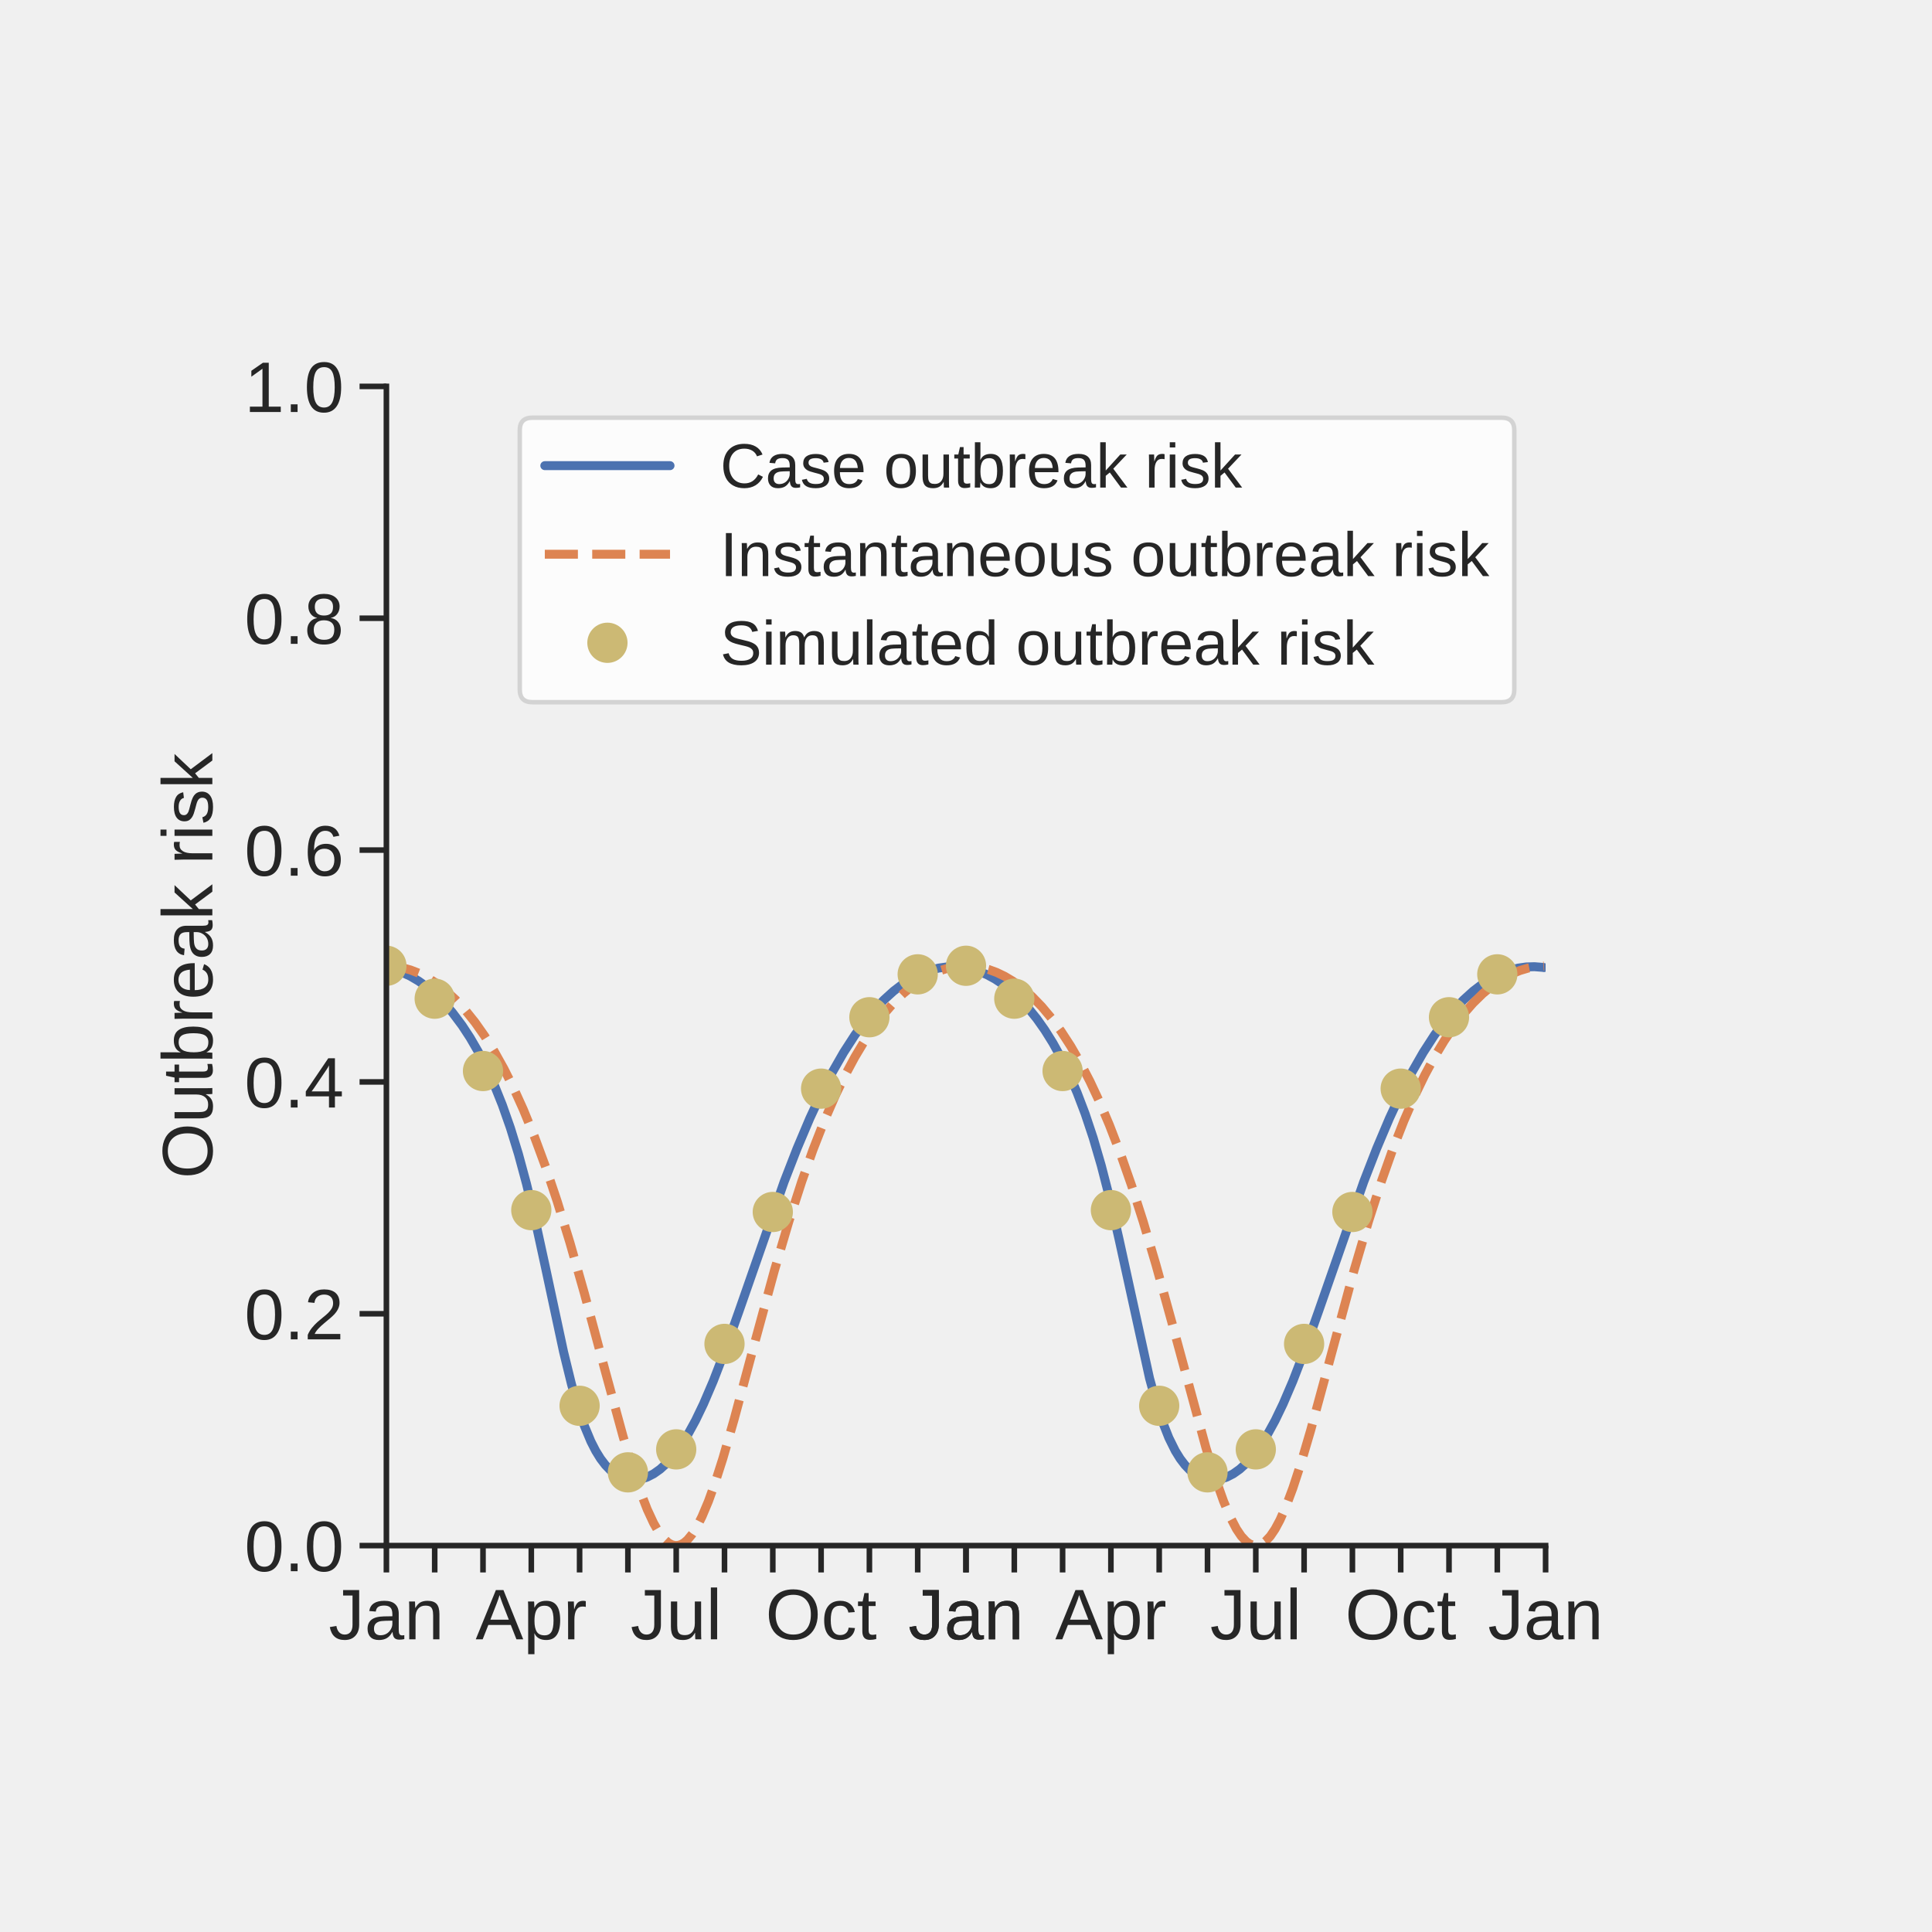
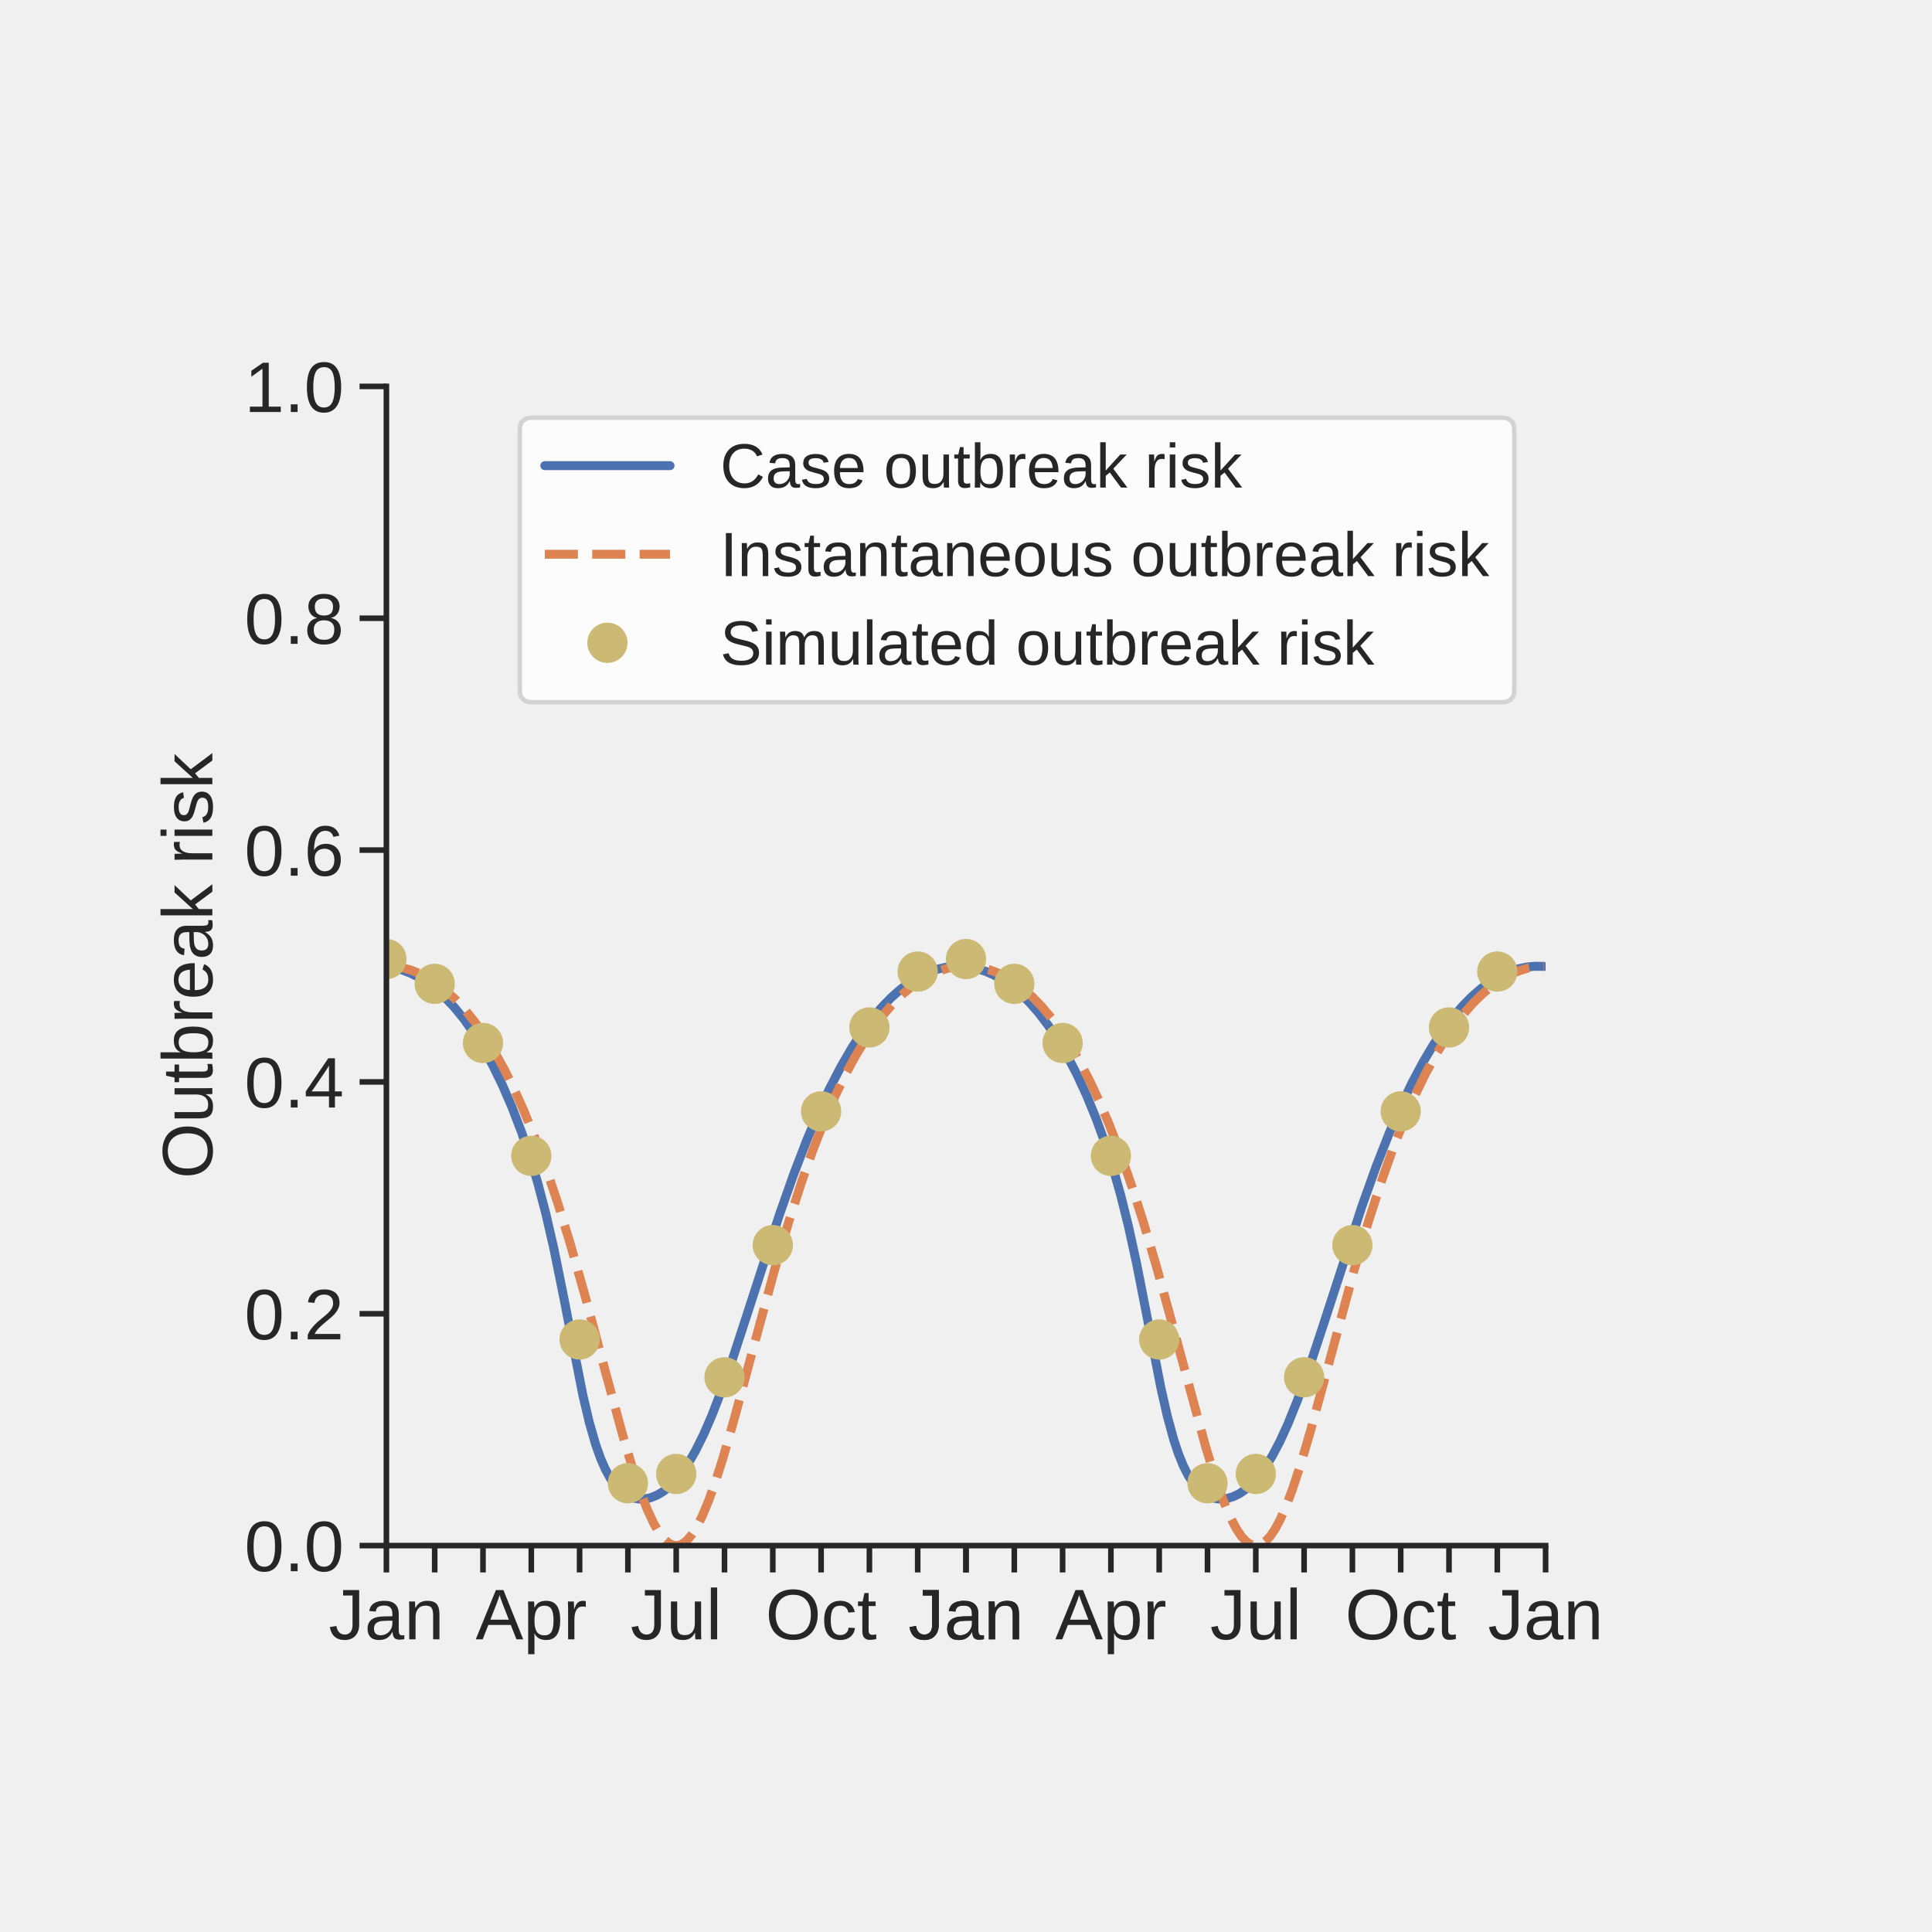
<svg xmlns="http://www.w3.org/2000/svg" xmlns:xlink="http://www.w3.org/1999/xlink" width="432pt" height="432pt" viewBox="0 0 432 432" version="1.1">
  <defs>
    <style type="text/css">*{stroke-linejoin: round; stroke-linecap: butt}</style>
  </defs>
  <g id="figure_1">
    <g id="patch_1">
      <path d="M 0 432  L 432 432  L 432 0  L 0 0  L 0 432  z " style="fill: none" />
    </g>
    <g id="axes_1">
      <g id="patch_2">
        <path d="M 86.4 345.6  L 345.6 345.6  L 345.6 86.4  L 86.4 86.4  L 86.4 345.6  z " style="fill: none" />
      </g>
      <g id="matplotlib.axis_1">
        <g id="xtick_1">
          <g id="line2d_1">
            <defs>
-               <path id="m4206168d63" d="M 0 0  L 0 6  " style="stroke: #262626; stroke-width: 1.25" />
+               <path id="m7b2ea4bc69" d="M 0 0  L 0 6  " style="stroke: #262626; stroke-width: 1.25" />
            </defs>
            <g>
-               <use xlink:href="#m4206168d63" x="86.4" y="345.6" style="fill: #262626; stroke: #262626; stroke-width: 1.25" />
+               <use xlink:href="#m7b2ea4bc69" x="86.4" y="345.6" style="fill: #262626; stroke: #262626; stroke-width: 1.25" />
            </g>
          </g>
          <g id="text_1">
            <text style="fill: #262626; font: 16px 'Arial', 'DejaVu Sans', 'Liberation Sans', 'Bitstream Vera Sans', sans-serif; text-anchor: middle" x="86.4" y="366.553" transform="rotate(-0 86.4 366.5525)">Jan</text>
          </g>
        </g>
        <g id="xtick_2">
          <g id="line2d_2">
            <g>
-               <use xlink:href="#m4206168d63" x="97.2" y="345.6" style="fill: #262626; stroke: #262626; stroke-width: 1.25" />
+               <use xlink:href="#m7b2ea4bc69" x="97.2" y="345.6" style="fill: #262626; stroke: #262626; stroke-width: 1.25" />
            </g>
          </g>
        </g>
        <g id="xtick_3">
          <g id="line2d_3">
            <g>
-               <use xlink:href="#m4206168d63" x="108" y="345.6" style="fill: #262626; stroke: #262626; stroke-width: 1.25" />
+               <use xlink:href="#m7b2ea4bc69" x="108" y="345.6" style="fill: #262626; stroke: #262626; stroke-width: 1.25" />
            </g>
          </g>
        </g>
        <g id="xtick_4">
          <g id="line2d_4">
            <g>
-               <use xlink:href="#m4206168d63" x="118.8" y="345.6" style="fill: #262626; stroke: #262626; stroke-width: 1.25" />
+               <use xlink:href="#m7b2ea4bc69" x="118.8" y="345.6" style="fill: #262626; stroke: #262626; stroke-width: 1.25" />
            </g>
          </g>
          <g id="text_2">
            <text style="fill: #262626; font: 16px 'Arial', 'DejaVu Sans', 'Liberation Sans', 'Bitstream Vera Sans', sans-serif; text-anchor: middle" x="118.8" y="366.553" transform="rotate(-0 118.8 366.5525)">Apr</text>
          </g>
        </g>
        <g id="xtick_5">
          <g id="line2d_5">
            <g>
-               <use xlink:href="#m4206168d63" x="129.6" y="345.6" style="fill: #262626; stroke: #262626; stroke-width: 1.25" />
+               <use xlink:href="#m7b2ea4bc69" x="129.6" y="345.6" style="fill: #262626; stroke: #262626; stroke-width: 1.25" />
            </g>
          </g>
        </g>
        <g id="xtick_6">
          <g id="line2d_6">
            <g>
-               <use xlink:href="#m4206168d63" x="140.4" y="345.6" style="fill: #262626; stroke: #262626; stroke-width: 1.25" />
+               <use xlink:href="#m7b2ea4bc69" x="140.4" y="345.6" style="fill: #262626; stroke: #262626; stroke-width: 1.25" />
            </g>
          </g>
        </g>
        <g id="xtick_7">
          <g id="line2d_7">
            <g>
-               <use xlink:href="#m4206168d63" x="151.2" y="345.6" style="fill: #262626; stroke: #262626; stroke-width: 1.25" />
+               <use xlink:href="#m7b2ea4bc69" x="151.2" y="345.6" style="fill: #262626; stroke: #262626; stroke-width: 1.25" />
            </g>
          </g>
          <g id="text_3">
            <text style="fill: #262626; font: 16px 'Arial', 'DejaVu Sans', 'Liberation Sans', 'Bitstream Vera Sans', sans-serif; text-anchor: middle" x="151.2" y="366.553" transform="rotate(-0 151.2 366.5525)">Jul</text>
          </g>
        </g>
        <g id="xtick_8">
          <g id="line2d_8">
            <g>
-               <use xlink:href="#m4206168d63" x="162" y="345.6" style="fill: #262626; stroke: #262626; stroke-width: 1.25" />
+               <use xlink:href="#m7b2ea4bc69" x="162" y="345.6" style="fill: #262626; stroke: #262626; stroke-width: 1.25" />
            </g>
          </g>
        </g>
        <g id="xtick_9">
          <g id="line2d_9">
            <g>
-               <use xlink:href="#m4206168d63" x="172.8" y="345.6" style="fill: #262626; stroke: #262626; stroke-width: 1.25" />
+               <use xlink:href="#m7b2ea4bc69" x="172.8" y="345.6" style="fill: #262626; stroke: #262626; stroke-width: 1.25" />
            </g>
          </g>
        </g>
        <g id="xtick_10">
          <g id="line2d_10">
            <g>
-               <use xlink:href="#m4206168d63" x="183.6" y="345.6" style="fill: #262626; stroke: #262626; stroke-width: 1.25" />
+               <use xlink:href="#m7b2ea4bc69" x="183.6" y="345.6" style="fill: #262626; stroke: #262626; stroke-width: 1.25" />
            </g>
          </g>
          <g id="text_4">
            <text style="fill: #262626; font: 16px 'Arial', 'DejaVu Sans', 'Liberation Sans', 'Bitstream Vera Sans', sans-serif; text-anchor: middle" x="183.6" y="366.553" transform="rotate(-0 183.6 366.5525)">Oct</text>
          </g>
        </g>
        <g id="xtick_11">
          <g id="line2d_11">
            <g>
-               <use xlink:href="#m4206168d63" x="194.4" y="345.6" style="fill: #262626; stroke: #262626; stroke-width: 1.25" />
+               <use xlink:href="#m7b2ea4bc69" x="194.4" y="345.6" style="fill: #262626; stroke: #262626; stroke-width: 1.25" />
            </g>
          </g>
        </g>
        <g id="xtick_12">
          <g id="line2d_12">
            <g>
-               <use xlink:href="#m4206168d63" x="205.2" y="345.6" style="fill: #262626; stroke: #262626; stroke-width: 1.25" />
+               <use xlink:href="#m7b2ea4bc69" x="205.2" y="345.6" style="fill: #262626; stroke: #262626; stroke-width: 1.25" />
            </g>
          </g>
        </g>
        <g id="xtick_13">
          <g id="line2d_13">
            <g>
-               <use xlink:href="#m4206168d63" x="216" y="345.6" style="fill: #262626; stroke: #262626; stroke-width: 1.25" />
+               <use xlink:href="#m7b2ea4bc69" x="216" y="345.6" style="fill: #262626; stroke: #262626; stroke-width: 1.25" />
            </g>
          </g>
          <g id="text_5">
            <text style="fill: #262626; font: 16px 'Arial', 'DejaVu Sans', 'Liberation Sans', 'Bitstream Vera Sans', sans-serif; text-anchor: middle" x="216" y="366.553" transform="rotate(-0 216 366.5525)">Jan</text>
          </g>
        </g>
        <g id="xtick_14">
          <g id="line2d_14">
            <g>
-               <use xlink:href="#m4206168d63" x="216" y="345.6" style="fill: #262626; stroke: #262626; stroke-width: 1.25" />
+               <use xlink:href="#m7b2ea4bc69" x="216" y="345.6" style="fill: #262626; stroke: #262626; stroke-width: 1.25" />
            </g>
          </g>
          <g id="text_6">
            <text style="fill: #262626; font: 16px 'Arial', 'DejaVu Sans', 'Liberation Sans', 'Bitstream Vera Sans', sans-serif; text-anchor: middle" x="216" y="366.553" transform="rotate(-0 216 366.5525)">Jan</text>
          </g>
        </g>
        <g id="xtick_15">
          <g id="line2d_15">
            <g>
-               <use xlink:href="#m4206168d63" x="226.8" y="345.6" style="fill: #262626; stroke: #262626; stroke-width: 1.25" />
+               <use xlink:href="#m7b2ea4bc69" x="226.8" y="345.6" style="fill: #262626; stroke: #262626; stroke-width: 1.25" />
            </g>
          </g>
        </g>
        <g id="xtick_16">
          <g id="line2d_16">
            <g>
-               <use xlink:href="#m4206168d63" x="237.6" y="345.6" style="fill: #262626; stroke: #262626; stroke-width: 1.25" />
+               <use xlink:href="#m7b2ea4bc69" x="237.6" y="345.6" style="fill: #262626; stroke: #262626; stroke-width: 1.25" />
            </g>
          </g>
        </g>
        <g id="xtick_17">
          <g id="line2d_17">
            <g>
-               <use xlink:href="#m4206168d63" x="248.4" y="345.6" style="fill: #262626; stroke: #262626; stroke-width: 1.25" />
+               <use xlink:href="#m7b2ea4bc69" x="248.4" y="345.6" style="fill: #262626; stroke: #262626; stroke-width: 1.25" />
            </g>
          </g>
          <g id="text_7">
            <text style="fill: #262626; font: 16px 'Arial', 'DejaVu Sans', 'Liberation Sans', 'Bitstream Vera Sans', sans-serif; text-anchor: middle" x="248.4" y="366.553" transform="rotate(-0 248.4 366.5525)">Apr</text>
          </g>
        </g>
        <g id="xtick_18">
          <g id="line2d_18">
            <g>
-               <use xlink:href="#m4206168d63" x="259.2" y="345.6" style="fill: #262626; stroke: #262626; stroke-width: 1.25" />
+               <use xlink:href="#m7b2ea4bc69" x="259.2" y="345.6" style="fill: #262626; stroke: #262626; stroke-width: 1.25" />
            </g>
          </g>
        </g>
        <g id="xtick_19">
          <g id="line2d_19">
            <g>
-               <use xlink:href="#m4206168d63" x="270" y="345.6" style="fill: #262626; stroke: #262626; stroke-width: 1.25" />
+               <use xlink:href="#m7b2ea4bc69" x="270" y="345.6" style="fill: #262626; stroke: #262626; stroke-width: 1.25" />
            </g>
          </g>
        </g>
        <g id="xtick_20">
          <g id="line2d_20">
            <g>
-               <use xlink:href="#m4206168d63" x="280.8" y="345.6" style="fill: #262626; stroke: #262626; stroke-width: 1.25" />
+               <use xlink:href="#m7b2ea4bc69" x="280.8" y="345.6" style="fill: #262626; stroke: #262626; stroke-width: 1.25" />
            </g>
          </g>
          <g id="text_8">
            <text style="fill: #262626; font: 16px 'Arial', 'DejaVu Sans', 'Liberation Sans', 'Bitstream Vera Sans', sans-serif; text-anchor: middle" x="280.8" y="366.553" transform="rotate(-0 280.8 366.5525)">Jul</text>
          </g>
        </g>
        <g id="xtick_21">
          <g id="line2d_21">
            <g>
-               <use xlink:href="#m4206168d63" x="291.6" y="345.6" style="fill: #262626; stroke: #262626; stroke-width: 1.25" />
+               <use xlink:href="#m7b2ea4bc69" x="291.6" y="345.6" style="fill: #262626; stroke: #262626; stroke-width: 1.25" />
            </g>
          </g>
        </g>
        <g id="xtick_22">
          <g id="line2d_22">
            <g>
-               <use xlink:href="#m4206168d63" x="302.4" y="345.6" style="fill: #262626; stroke: #262626; stroke-width: 1.25" />
+               <use xlink:href="#m7b2ea4bc69" x="302.4" y="345.6" style="fill: #262626; stroke: #262626; stroke-width: 1.25" />
            </g>
          </g>
        </g>
        <g id="xtick_23">
          <g id="line2d_23">
            <g>
-               <use xlink:href="#m4206168d63" x="313.2" y="345.6" style="fill: #262626; stroke: #262626; stroke-width: 1.25" />
+               <use xlink:href="#m7b2ea4bc69" x="313.2" y="345.6" style="fill: #262626; stroke: #262626; stroke-width: 1.25" />
            </g>
          </g>
          <g id="text_9">
            <text style="fill: #262626; font: 16px 'Arial', 'DejaVu Sans', 'Liberation Sans', 'Bitstream Vera Sans', sans-serif; text-anchor: middle" x="313.2" y="366.553" transform="rotate(-0 313.2 366.5525)">Oct</text>
          </g>
        </g>
        <g id="xtick_24">
          <g id="line2d_24">
            <g>
-               <use xlink:href="#m4206168d63" x="324" y="345.6" style="fill: #262626; stroke: #262626; stroke-width: 1.25" />
+               <use xlink:href="#m7b2ea4bc69" x="324" y="345.6" style="fill: #262626; stroke: #262626; stroke-width: 1.25" />
            </g>
          </g>
        </g>
        <g id="xtick_25">
          <g id="line2d_25">
            <g>
-               <use xlink:href="#m4206168d63" x="334.8" y="345.6" style="fill: #262626; stroke: #262626; stroke-width: 1.25" />
+               <use xlink:href="#m7b2ea4bc69" x="334.8" y="345.6" style="fill: #262626; stroke: #262626; stroke-width: 1.25" />
            </g>
          </g>
        </g>
        <g id="xtick_26">
          <g id="line2d_26">
            <g>
-               <use xlink:href="#m4206168d63" x="345.6" y="345.6" style="fill: #262626; stroke: #262626; stroke-width: 1.25" />
+               <use xlink:href="#m7b2ea4bc69" x="345.6" y="345.6" style="fill: #262626; stroke: #262626; stroke-width: 1.25" />
            </g>
          </g>
          <g id="text_10">
            <text style="fill: #262626; font: 16px 'Arial', 'DejaVu Sans', 'Liberation Sans', 'Bitstream Vera Sans', sans-serif; text-anchor: middle" x="345.6" y="366.553" transform="rotate(-0 345.6 366.5525)">Jan</text>
          </g>
        </g>
        <g id="text_11">
          <text style="fill: #262626; font: 16px 'Arial', 'DejaVu Sans', 'Liberation Sans', 'Bitstream Vera Sans', sans-serif; text-anchor: middle" x="216" y="385.185" transform="rotate(-0 216 385.185)"> </text>
        </g>
      </g>
      <g id="matplotlib.axis_2">
        <g id="ytick_1">
          <g id="line2d_27">
            <defs>
-               <path id="m5a2a1a18cb" d="M 0 0  L -6 0  " style="stroke: #262626; stroke-width: 1.25" />
+               <path id="md8ca01a8dc" d="M 0 0  L -6 0  " style="stroke: #262626; stroke-width: 1.25" />
            </defs>
            <g>
-               <use xlink:href="#m5a2a1a18cb" x="86.4" y="345.6" style="fill: #262626; stroke: #262626; stroke-width: 1.25" />
+               <use xlink:href="#md8ca01a8dc" x="86.4" y="345.6" style="fill: #262626; stroke: #262626; stroke-width: 1.25" />
            </g>
          </g>
          <g id="text_12">
            <text style="fill: #262626; font: 16px 'Arial', 'DejaVu Sans', 'Liberation Sans', 'Bitstream Vera Sans', sans-serif; text-anchor: end" x="76.9" y="351.326" transform="rotate(-0 76.9 351.3263)">0.0</text>
          </g>
        </g>
        <g id="ytick_2">
          <g id="line2d_28">
            <g>
-               <use xlink:href="#m5a2a1a18cb" x="86.4" y="293.76" style="fill: #262626; stroke: #262626; stroke-width: 1.25" />
+               <use xlink:href="#md8ca01a8dc" x="86.4" y="293.76" style="fill: #262626; stroke: #262626; stroke-width: 1.25" />
            </g>
          </g>
          <g id="text_13">
            <text style="fill: #262626; font: 16px 'Arial', 'DejaVu Sans', 'Liberation Sans', 'Bitstream Vera Sans', sans-serif; text-anchor: end" x="76.9" y="299.486" transform="rotate(-0 76.9 299.4862)">0.2</text>
          </g>
        </g>
        <g id="ytick_3">
          <g id="line2d_29">
            <g>
-               <use xlink:href="#m5a2a1a18cb" x="86.4" y="241.92" style="fill: #262626; stroke: #262626; stroke-width: 1.25" />
+               <use xlink:href="#md8ca01a8dc" x="86.4" y="241.92" style="fill: #262626; stroke: #262626; stroke-width: 1.25" />
            </g>
          </g>
          <g id="text_14">
            <text style="fill: #262626; font: 16px 'Arial', 'DejaVu Sans', 'Liberation Sans', 'Bitstream Vera Sans', sans-serif; text-anchor: end" x="76.9" y="247.646" transform="rotate(-0 76.9 247.6463)">0.4</text>
          </g>
        </g>
        <g id="ytick_4">
          <g id="line2d_30">
            <g>
-               <use xlink:href="#m5a2a1a18cb" x="86.4" y="190.08" style="fill: #262626; stroke: #262626; stroke-width: 1.25" />
+               <use xlink:href="#md8ca01a8dc" x="86.4" y="190.08" style="fill: #262626; stroke: #262626; stroke-width: 1.25" />
            </g>
          </g>
          <g id="text_15">
            <text style="fill: #262626; font: 16px 'Arial', 'DejaVu Sans', 'Liberation Sans', 'Bitstream Vera Sans', sans-serif; text-anchor: end" x="76.9" y="195.806" transform="rotate(-0 76.9 195.8063)">0.6</text>
          </g>
        </g>
        <g id="ytick_5">
          <g id="line2d_31">
            <g>
-               <use xlink:href="#m5a2a1a18cb" x="86.4" y="138.24" style="fill: #262626; stroke: #262626; stroke-width: 1.25" />
+               <use xlink:href="#md8ca01a8dc" x="86.4" y="138.24" style="fill: #262626; stroke: #262626; stroke-width: 1.25" />
            </g>
          </g>
          <g id="text_16">
            <text style="fill: #262626; font: 16px 'Arial', 'DejaVu Sans', 'Liberation Sans', 'Bitstream Vera Sans', sans-serif; text-anchor: end" x="76.9" y="143.966" transform="rotate(-0 76.9 143.9663)">0.8</text>
          </g>
        </g>
        <g id="ytick_6">
          <g id="line2d_32">
            <g>
-               <use xlink:href="#m5a2a1a18cb" x="86.4" y="86.4" style="fill: #262626; stroke: #262626; stroke-width: 1.25" />
+               <use xlink:href="#md8ca01a8dc" x="86.4" y="86.4" style="fill: #262626; stroke: #262626; stroke-width: 1.25" />
            </g>
          </g>
          <g id="text_17">
            <text style="fill: #262626; font: 16px 'Arial', 'DejaVu Sans', 'Liberation Sans', 'Bitstream Vera Sans', sans-serif; text-anchor: end" x="76.9" y="92.126" transform="rotate(-0 76.9 92.12625)">1.0</text>
          </g>
        </g>
        <g id="text_18">
          <text style="fill: #262626; font: 16px 'Arial', 'DejaVu Sans', 'Liberation Sans', 'Bitstream Vera Sans', sans-serif; text-anchor: middle" x="47.48" y="216" transform="rotate(-90 47.48 216)">Outbreak risk</text>
        </g>
      </g>
      <g id="line2d_33">
-         <path d="M 86.4 216.409  L 88.2 216.833  L 90 217.463  L 91.8 218.304  L 93.6 219.363  L 95.4 220.648  L 97.2 222.168  L 99 223.936  L 101.16 226.407  L 103.32 229.289  L 105.12 232.037  L 106.92 235.136  L 108.72 238.631  L 110.52 242.583  L 112.32 247.07  L 114.12 252.185  L 115.92 258.03  L 117.72 264.683  L 119.52 272.155  L 122.04 283.724  L 126 302.22  L 127.8 309.562  L 129.24 314.607  L 130.68 318.847  L 132.12 322.301  L 133.2 324.414  L 134.28 326.16  L 135.36 327.576  L 136.44 328.7  L 137.52 329.565  L 138.6 330.198  L 139.68 330.624  L 140.76 330.86  L 141.84 330.92  L 143.28 330.743  L 144.72 330.283  L 146.16 329.545  L 147.6 328.526  L 149.04 327.22  L 150.48 325.62  L 151.92 323.719  L 153.72 320.91  L 155.52 317.625  L 157.32 313.881  L 159.48 308.833  L 162 302.301  L 165.24 293.19  L 175.32 264.288  L 178.2 256.865  L 181.08 250.054  L 183.6 244.633  L 186.12 239.725  L 188.64 235.328  L 191.16 231.43  L 193.32 228.474  L 195.48 225.861  L 197.64 223.58  L 199.8 221.62  L 201.96 219.972  L 204.12 218.626  L 206.28 217.575  L 208.08 216.921  L 209.88 216.467  L 211.68 216.212  L 213.48 216.154  L 215.28 216.296  L 217.08 216.639  L 218.88 217.186  L 220.68 217.942  L 222.48 218.913  L 224.28 220.106  L 226.08 221.531  L 227.88 223.199  L 229.68 225.122  L 231.84 227.794  L 233.64 230.348  L 235.44 233.232  L 237.24 236.483  L 239.04 240.153  L 240.84 244.309  L 242.64 249.035  L 244.44 254.43  L 246.24 260.591  L 248.04 267.577  L 250.2 276.988  L 257.04 308.18  L 258.48 313.42  L 259.92 317.862  L 261.36 321.508  L 262.8 324.414  L 263.88 326.16  L 264.96 327.576  L 266.04 328.7  L 267.12 329.565  L 268.2 330.198  L 269.28 330.624  L 270.36 330.86  L 271.44 330.92  L 272.88 330.743  L 274.32 330.283  L 275.76 329.545  L 277.2 328.526  L 278.64 327.22  L 280.08 325.62  L 281.52 323.719  L 283.32 320.91  L 285.12 317.625  L 286.92 313.881  L 289.08 308.833  L 291.6 302.301  L 294.84 293.19  L 304.92 264.288  L 307.8 256.865  L 310.68 250.054  L 313.2 244.633  L 315.72 239.725  L 318.24 235.328  L 320.76 231.43  L 322.92 228.474  L 325.08 225.861  L 327.24 223.58  L 329.4 221.62  L 331.56 219.972  L 333.72 218.626  L 335.88 217.575  L 337.68 216.921  L 339.48 216.467  L 341.28 216.212  L 343.08 216.154  L 344.88 216.296  L 345.24 216.348  L 345.24 216.348  " clip-path="url(#p29acf319d4)" style="fill: none; stroke: #4c72b0; stroke-width: 2; stroke-linecap: round" />
+         <path d="M 86.4 216.138  L 88.2 216.427  L 90 216.917  L 91.8 217.612  L 93.6 218.516  L 95.4 219.636  L 97.2 220.977  L 99.36 222.892  L 101.52 225.156  L 103.68 227.79  L 105.84 230.819  L 108 234.271  L 110.16 238.182  L 112.32 242.596  L 114.48 247.574  L 116.64 253.208  L 118.44 258.51  L 120.24 264.499  L 122.04 271.338  L 123.84 279.169  L 126 289.832  L 130.32 311.922  L 131.76 318.021  L 133.2 323.032  L 134.28 326.068  L 135.36 328.534  L 136.44 330.497  L 137.52 332.027  L 138.6 333.192  L 139.68 334.049  L 140.76 334.645  L 141.84 335.016  L 142.92 335.187  L 144 335.178  L 145.44 334.904  L 146.88 334.339  L 148.32 333.483  L 149.76 332.326  L 151.2 330.853  L 152.64 329.048  L 154.08 326.898  L 155.52 324.397  L 157.32 320.779  L 159.12 316.64  L 161.28 311.06  L 163.8 303.874  L 167.4 292.834  L 174.24 271.737  L 177.48 262.537  L 180.36 255.035  L 182.88 249.046  L 185.4 243.609  L 187.92 238.722  L 190.44 234.372  L 192.6 231.055  L 194.76 228.105  L 196.92 225.507  L 199.08 223.248  L 201.24 221.314  L 203.4 219.696  L 205.56 218.382  L 207.72 217.365  L 209.52 216.741  L 211.32 216.316  L 213.12 216.089  L 214.92 216.06  L 216.72 216.229  L 218.52 216.598  L 220.32 217.17  L 222.12 217.948  L 223.92 218.938  L 225.72 220.145  L 227.88 221.892  L 230.04 223.979  L 232.2 226.426  L 234.36 229.254  L 236.52 232.49  L 238.68 236.167  L 240.84 240.323  L 243 245.01  L 245.16 250.301  L 246.96 255.256  L 248.76 260.815  L 250.56 267.123  L 252.36 274.347  L 254.16 282.585  L 256.32 293.603  L 259.56 310.246  L 261 316.594  L 262.44 321.884  L 263.52 325.122  L 264.6 327.772  L 265.68 329.894  L 266.76 331.561  L 267.84 332.84  L 268.92 333.794  L 270 334.473  L 271.08 334.915  L 272.16 335.151  L 273.24 335.201  L 274.32 335.078  L 275.76 334.657  L 277.2 333.948  L 278.64 332.943  L 280.08 331.63  L 281.52 329.993  L 282.96 328.017  L 284.4 325.692  L 286.2 322.291  L 288 318.355  L 290.16 312.988  L 292.68 305.988  L 295.92 296.204  L 304.56 269.63  L 307.8 260.598  L 310.68 253.268  L 313.2 247.436  L 315.72 242.157  L 318.24 237.425  L 320.4 233.793  L 322.56 230.538  L 324.72 227.648  L 326.88 225.107  L 329.04 222.903  L 331.2 221.023  L 333.36 219.456  L 335.52 218.192  L 337.68 217.224  L 339.48 216.64  L 341.28 216.255  L 343.08 216.067  L 344.88 216.078  L 345.24 216.104  L 345.24 216.104  " clip-path="url(#p1bcd14bd06)" style="fill: none; stroke: #4c72b0; stroke-width: 2; stroke-linecap: round" />
      </g>
      <g id="line2d_34">
-         <path d="M 86.4 216  L 88.2 216.099  L 90 216.395  L 91.8 216.892  L 93.6 217.59  L 95.4 218.494  L 97.56 219.857  L 99.72 221.533  L 101.88 223.534  L 104.04 225.874  L 106.2 228.569  L 108.36 231.639  L 110.52 235.101  L 112.68 238.978  L 114.84 243.289  L 117 248.056  L 119.52 254.215  L 122.04 261.037  L 124.56 268.524  L 127.44 277.863  L 130.68 289.242  L 135.36 306.677  L 139.32 321.193  L 141.48 328.421  L 143.28 333.779  L 144.72 337.494  L 146.16 340.599  L 147.24 342.476  L 148.32 343.933  L 149.4 344.945  L 150.12 345.363  L 150.84 345.574  L 151.56 345.574  L 152.28 345.363  L 153 344.945  L 153.72 344.32  L 154.8 343.01  L 155.88 341.27  L 156.96 339.128  L 158.4 335.707  L 159.84 331.722  L 161.64 326.094  L 164.16 317.347  L 168.48 301.257  L 173.16 284.084  L 176.4 273.093  L 179.28 264.165  L 181.8 257.057  L 184.32 250.616  L 186.84 244.827  L 189 240.366  L 191.16 236.346  L 193.32 232.748  L 195.48 229.55  L 197.64 226.732  L 199.8 224.275  L 201.96 222.163  L 204.12 220.38  L 206.28 218.914  L 208.44 217.754  L 210.24 217.015  L 212.04 216.479  L 213.84 216.142  L 215.64 216.004  L 217.44 216.063  L 219.24 216.32  L 221.04 216.776  L 222.84 217.434  L 224.64 218.297  L 226.44 219.368  L 228.6 220.939  L 230.76 222.83  L 232.92 225.055  L 235.08 227.63  L 237.24 230.573  L 239.4 233.902  L 241.56 237.638  L 243.72 241.803  L 245.88 246.415  L 248.04 251.495  L 250.56 258.032  L 253.08 265.235  L 255.6 273.093  L 258.48 282.819  L 262.08 295.866  L 269.64 323.681  L 271.8 330.649  L 273.6 335.707  L 275.04 339.128  L 276.48 341.896  L 277.56 343.496  L 278.64 344.658  L 279.36 345.18  L 280.08 345.495  L 280.8 345.6  L 281.52 345.495  L 282.24 345.18  L 282.96 344.658  L 284.04 343.496  L 285.12 341.896  L 286.2 339.885  L 287.64 336.619  L 289.08 332.766  L 290.88 327.269  L 293.04 319.925  L 296.28 308.03  L 302.76 284.084  L 306 273.093  L 308.88 264.165  L 311.4 257.057  L 313.92 250.616  L 316.44 244.827  L 318.6 240.366  L 320.76 236.346  L 322.92 232.748  L 325.08 229.55  L 327.24 226.732  L 329.4 224.275  L 331.56 222.163  L 333.72 220.38  L 335.88 218.914  L 338.04 217.754  L 339.84 217.015  L 341.64 216.479  L 343.44 216.142  L 345.24 216.004  L 345.24 216.004  " clip-path="url(#p29acf319d4)" style="fill: none; stroke-dasharray: 7.4,3.2; stroke-dashoffset: 0; stroke: #dd8452; stroke-width: 2" />
+         <path d="M 86.4 216  L 88.2 216.099  L 90 216.395  L 91.8 216.892  L 93.6 217.59  L 95.4 218.494  L 97.56 219.857  L 99.72 221.533  L 101.88 223.534  L 104.04 225.874  L 106.2 228.569  L 108.36 231.639  L 110.52 235.101  L 112.68 238.978  L 114.84 243.289  L 117 248.056  L 119.52 254.215  L 122.04 261.037  L 124.56 268.524  L 127.44 277.863  L 130.68 289.242  L 135.36 306.677  L 139.32 321.193  L 141.48 328.421  L 143.28 333.779  L 144.72 337.494  L 146.16 340.599  L 147.24 342.476  L 148.32 343.933  L 149.4 344.945  L 150.12 345.363  L 150.84 345.574  L 151.56 345.574  L 152.28 345.363  L 153 344.945  L 153.72 344.32  L 154.8 343.01  L 155.88 341.27  L 156.96 339.128  L 158.4 335.707  L 159.84 331.722  L 161.64 326.094  L 164.16 317.347  L 168.48 301.257  L 173.16 284.084  L 176.4 273.093  L 179.28 264.165  L 181.8 257.057  L 184.32 250.616  L 186.84 244.827  L 189 240.366  L 191.16 236.346  L 193.32 232.748  L 195.48 229.55  L 197.64 226.732  L 199.8 224.275  L 201.96 222.163  L 204.12 220.38  L 206.28 218.914  L 208.44 217.754  L 210.24 217.015  L 212.04 216.479  L 213.84 216.142  L 215.64 216.004  L 217.44 216.063  L 219.24 216.32  L 221.04 216.776  L 222.84 217.434  L 224.64 218.297  L 226.44 219.368  L 228.6 220.939  L 230.76 222.83  L 232.92 225.055  L 235.08 227.63  L 237.24 230.573  L 239.4 233.902  L 241.56 237.638  L 243.72 241.803  L 245.88 246.415  L 248.04 251.495  L 250.56 258.032  L 253.08 265.235  L 255.6 273.093  L 258.48 282.819  L 262.08 295.866  L 269.64 323.681  L 271.8 330.649  L 273.6 335.707  L 275.04 339.128  L 276.48 341.896  L 277.56 343.496  L 278.64 344.658  L 279.36 345.18  L 280.08 345.495  L 280.8 345.6  L 281.52 345.495  L 282.24 345.18  L 282.96 344.658  L 284.04 343.496  L 285.12 341.896  L 286.2 339.885  L 287.64 336.619  L 289.08 332.766  L 290.88 327.269  L 293.04 319.925  L 296.28 308.03  L 302.76 284.084  L 306 273.093  L 308.88 264.165  L 311.4 257.057  L 313.92 250.616  L 316.44 244.827  L 318.6 240.366  L 320.76 236.346  L 322.92 232.748  L 325.08 229.55  L 327.24 226.732  L 329.4 224.275  L 331.56 222.163  L 333.72 220.38  L 335.88 218.914  L 338.04 217.754  L 339.84 217.015  L 341.64 216.479  L 343.44 216.142  L 345.24 216.004  L 345.24 216.004  " clip-path="url(#p1bcd14bd06)" style="fill: none; stroke-dasharray: 7.4,3.2; stroke-dashoffset: 0; stroke: #dd8452; stroke-width: 2" />
      </g>
      <g id="line2d_35">
        <defs>
-           <path id="mdeeec91541" d="M 0 4  C 1.061 4 2.078 3.579 2.828 2.828  C 3.579 2.078 4 1.061 4 0  C 4 -1.061 3.579 -2.078 2.828 -2.828  C 2.078 -3.579 1.061 -4 0 -4  C -1.061 -4 -2.078 -3.579 -2.828 -2.828  C -3.579 -2.078 -4 -1.061 -4 0  C -4 1.061 -3.579 2.078 -2.828 2.828  C -2.078 3.579 -1.061 4 0 4  z " style="stroke: #ccb974" />
+           <path id="m9d9bb8bd5a" d="M 0 4  C 1.061 4 2.078 3.579 2.828 2.828  C 3.579 2.078 4 1.061 4 0  C 4 -1.061 3.579 -2.078 2.828 -2.828  C 2.078 -3.579 1.061 -4 0 -4  C -1.061 -4 -2.078 -3.579 -2.828 -2.828  C -3.579 -2.078 -4 -1.061 -4 0  C -4 1.061 -3.579 2.078 -2.828 2.828  C -2.078 3.579 -1.061 4 0 4  z " style="stroke: #ccb974" />
        </defs>
-         <g clip-path="url(#p29acf319d4)">
-           <use xlink:href="#mdeeec91541" x="86.4" y="215.948" style="fill: #ccb974; stroke: #ccb974" />
-           <use xlink:href="#mdeeec91541" x="97.2" y="223.309" style="fill: #ccb974; stroke: #ccb974" />
-           <use xlink:href="#mdeeec91541" x="108" y="239.484" style="fill: #ccb974; stroke: #ccb974" />
-           <use xlink:href="#mdeeec91541" x="118.8" y="270.588" style="fill: #ccb974; stroke: #ccb974" />
-           <use xlink:href="#mdeeec91541" x="129.6" y="314.34" style="fill: #ccb974; stroke: #ccb974" />
-           <use xlink:href="#mdeeec91541" x="140.4" y="329.219" style="fill: #ccb974; stroke: #ccb974" />
-           <use xlink:href="#mdeeec91541" x="151.2" y="324.086" style="fill: #ccb974; stroke: #ccb974" />
-           <use xlink:href="#mdeeec91541" x="162" y="300.499" style="fill: #ccb974; stroke: #ccb974" />
-           <use xlink:href="#mdeeec91541" x="172.8" y="271.002" style="fill: #ccb974; stroke: #ccb974" />
-           <use xlink:href="#mdeeec91541" x="183.6" y="243.423" style="fill: #ccb974; stroke: #ccb974" />
-           <use xlink:href="#mdeeec91541" x="194.4" y="227.457" style="fill: #ccb974; stroke: #ccb974" />
-           <use xlink:href="#mdeeec91541" x="205.2" y="217.866" style="fill: #ccb974; stroke: #ccb974" />
-           <use xlink:href="#mdeeec91541" x="216" y="215.948" style="fill: #ccb974; stroke: #ccb974" />
-           <use xlink:href="#mdeeec91541" x="226.8" y="223.309" style="fill: #ccb974; stroke: #ccb974" />
-           <use xlink:href="#mdeeec91541" x="237.6" y="239.484" style="fill: #ccb974; stroke: #ccb974" />
-           <use xlink:href="#mdeeec91541" x="248.4" y="270.588" style="fill: #ccb974; stroke: #ccb974" />
-           <use xlink:href="#mdeeec91541" x="259.2" y="314.34" style="fill: #ccb974; stroke: #ccb974" />
-           <use xlink:href="#mdeeec91541" x="270" y="329.219" style="fill: #ccb974; stroke: #ccb974" />
-           <use xlink:href="#mdeeec91541" x="280.8" y="324.086" style="fill: #ccb974; stroke: #ccb974" />
-           <use xlink:href="#mdeeec91541" x="291.6" y="300.499" style="fill: #ccb974; stroke: #ccb974" />
-           <use xlink:href="#mdeeec91541" x="302.4" y="271.002" style="fill: #ccb974; stroke: #ccb974" />
-           <use xlink:href="#mdeeec91541" x="313.2" y="243.423" style="fill: #ccb974; stroke: #ccb974" />
-           <use xlink:href="#mdeeec91541" x="324" y="227.457" style="fill: #ccb974; stroke: #ccb974" />
-           <use xlink:href="#mdeeec91541" x="334.8" y="217.866" style="fill: #ccb974; stroke: #ccb974" />
+         <g clip-path="url(#p1bcd14bd06)">
+           <use xlink:href="#m9d9bb8bd5a" x="86.4" y="214.445" style="fill: #ccb974; stroke: #ccb974" />
+           <use xlink:href="#m9d9bb8bd5a" x="97.2" y="219.992" style="fill: #ccb974; stroke: #ccb974" />
+           <use xlink:href="#m9d9bb8bd5a" x="108" y="233.211" style="fill: #ccb974; stroke: #ccb974" />
+           <use xlink:href="#m9d9bb8bd5a" x="118.8" y="258.457" style="fill: #ccb974; stroke: #ccb974" />
+           <use xlink:href="#m9d9bb8bd5a" x="129.6" y="299.514" style="fill: #ccb974; stroke: #ccb974" />
+           <use xlink:href="#m9d9bb8bd5a" x="140.4" y="331.655" style="fill: #ccb974; stroke: #ccb974" />
+           <use xlink:href="#m9d9bb8bd5a" x="151.2" y="329.581" style="fill: #ccb974; stroke: #ccb974" />
+           <use xlink:href="#m9d9bb8bd5a" x="162" y="307.964" style="fill: #ccb974; stroke: #ccb974" />
+           <use xlink:href="#m9d9bb8bd5a" x="172.8" y="278.415" style="fill: #ccb974; stroke: #ccb974" />
+           <use xlink:href="#m9d9bb8bd5a" x="183.6" y="248.504" style="fill: #ccb974; stroke: #ccb974" />
+           <use xlink:href="#m9d9bb8bd5a" x="194.4" y="229.738" style="fill: #ccb974; stroke: #ccb974" />
+           <use xlink:href="#m9d9bb8bd5a" x="205.2" y="217.244" style="fill: #ccb974; stroke: #ccb974" />
+           <use xlink:href="#m9d9bb8bd5a" x="216" y="214.445" style="fill: #ccb974; stroke: #ccb974" />
+           <use xlink:href="#m9d9bb8bd5a" x="226.8" y="219.992" style="fill: #ccb974; stroke: #ccb974" />
+           <use xlink:href="#m9d9bb8bd5a" x="237.6" y="233.211" style="fill: #ccb974; stroke: #ccb974" />
+           <use xlink:href="#m9d9bb8bd5a" x="248.4" y="258.457" style="fill: #ccb974; stroke: #ccb974" />
+           <use xlink:href="#m9d9bb8bd5a" x="259.2" y="299.514" style="fill: #ccb974; stroke: #ccb974" />
+           <use xlink:href="#m9d9bb8bd5a" x="270" y="331.655" style="fill: #ccb974; stroke: #ccb974" />
+           <use xlink:href="#m9d9bb8bd5a" x="280.8" y="329.581" style="fill: #ccb974; stroke: #ccb974" />
+           <use xlink:href="#m9d9bb8bd5a" x="291.6" y="307.964" style="fill: #ccb974; stroke: #ccb974" />
+           <use xlink:href="#m9d9bb8bd5a" x="302.4" y="278.415" style="fill: #ccb974; stroke: #ccb974" />
+           <use xlink:href="#m9d9bb8bd5a" x="313.2" y="248.504" style="fill: #ccb974; stroke: #ccb974" />
+           <use xlink:href="#m9d9bb8bd5a" x="324" y="229.738" style="fill: #ccb974; stroke: #ccb974" />
+           <use xlink:href="#m9d9bb8bd5a" x="334.8" y="217.244" style="fill: #ccb974; stroke: #ccb974" />
        </g>
      </g>
      <g id="patch_3">
        <path d="M 86.4 345.6  L 86.4 86.4  " style="fill: none; stroke: #262626; stroke-width: 1.25; stroke-linejoin: miter; stroke-linecap: square" />
      </g>
      <g id="patch_4">
        <path d="M 86.4 345.6  L 345.6 345.6  " style="fill: none; stroke: #262626; stroke-width: 1.25; stroke-linejoin: miter; stroke-linecap: square" />
      </g>
      <g id="legend_1">
        <g id="patch_5">
          <path d="M 119.021 157.01  L 335.8 157.01  Q 338.6 157.01 338.6 154.21  L 338.6 96.2  Q 338.6 93.4 335.8 93.4  L 119.021 93.4  Q 116.221 93.4 116.221 96.2  L 116.221 154.21  Q 116.221 157.01 119.021 157.01  z " style="fill: #ffffff; opacity: 0.8; stroke: #cccccc; stroke-linejoin: miter" />
        </g>
        <g id="line2d_36">
          <path d="M 121.821 104.121  L 135.821 104.121  L 149.821 104.121  " style="fill: none; stroke: #4c72b0; stroke-width: 2; stroke-linecap: round" />
        </g>
        <g id="text_19">
          <text style="fill: #262626; font: 14px 'Arial', 'DejaVu Sans', 'Liberation Sans', 'Bitstream Vera Sans', sans-serif; text-anchor: start" x="161.021" y="109.021" transform="rotate(-0 161.0209 109.0209)">Case outbreak risk</text>
        </g>
        <g id="line2d_37">
          <path d="M 121.821 123.924  L 135.821 123.924  L 149.821 123.924  " style="fill: none; stroke-dasharray: 7.4,3.2; stroke-dashoffset: 0; stroke: #dd8452; stroke-width: 2" />
        </g>
        <g id="text_20">
          <text style="fill: #262626; font: 14px 'Arial', 'DejaVu Sans', 'Liberation Sans', 'Bitstream Vera Sans', sans-serif; text-anchor: start" x="161.021" y="128.824" transform="rotate(-0 161.0209 128.8244)">Instantaneous outbreak risk</text>
        </g>
        <g id="line2d_38">
          <g>
-             <use xlink:href="#mdeeec91541" x="135.821" y="143.728" style="fill: #ccb974; stroke: #ccb974" />
+             <use xlink:href="#m9d9bb8bd5a" x="135.821" y="143.728" style="fill: #ccb974; stroke: #ccb974" />
          </g>
        </g>
        <g id="text_21">
          <text style="fill: #262626; font: 14px 'Arial', 'DejaVu Sans', 'Liberation Sans', 'Bitstream Vera Sans', sans-serif; text-anchor: start" x="161.021" y="148.628" transform="rotate(-0 161.0209 148.6278)">Simulated outbreak risk</text>
        </g>
      </g>
    </g>
  </g>
  <defs>
-     <clipPath id="p29acf319d4">
+     <clipPath id="p1bcd14bd06">
      <rect x="86.4" y="86.4" width="259.2" height="259.2" />
    </clipPath>
  </defs>
</svg>
